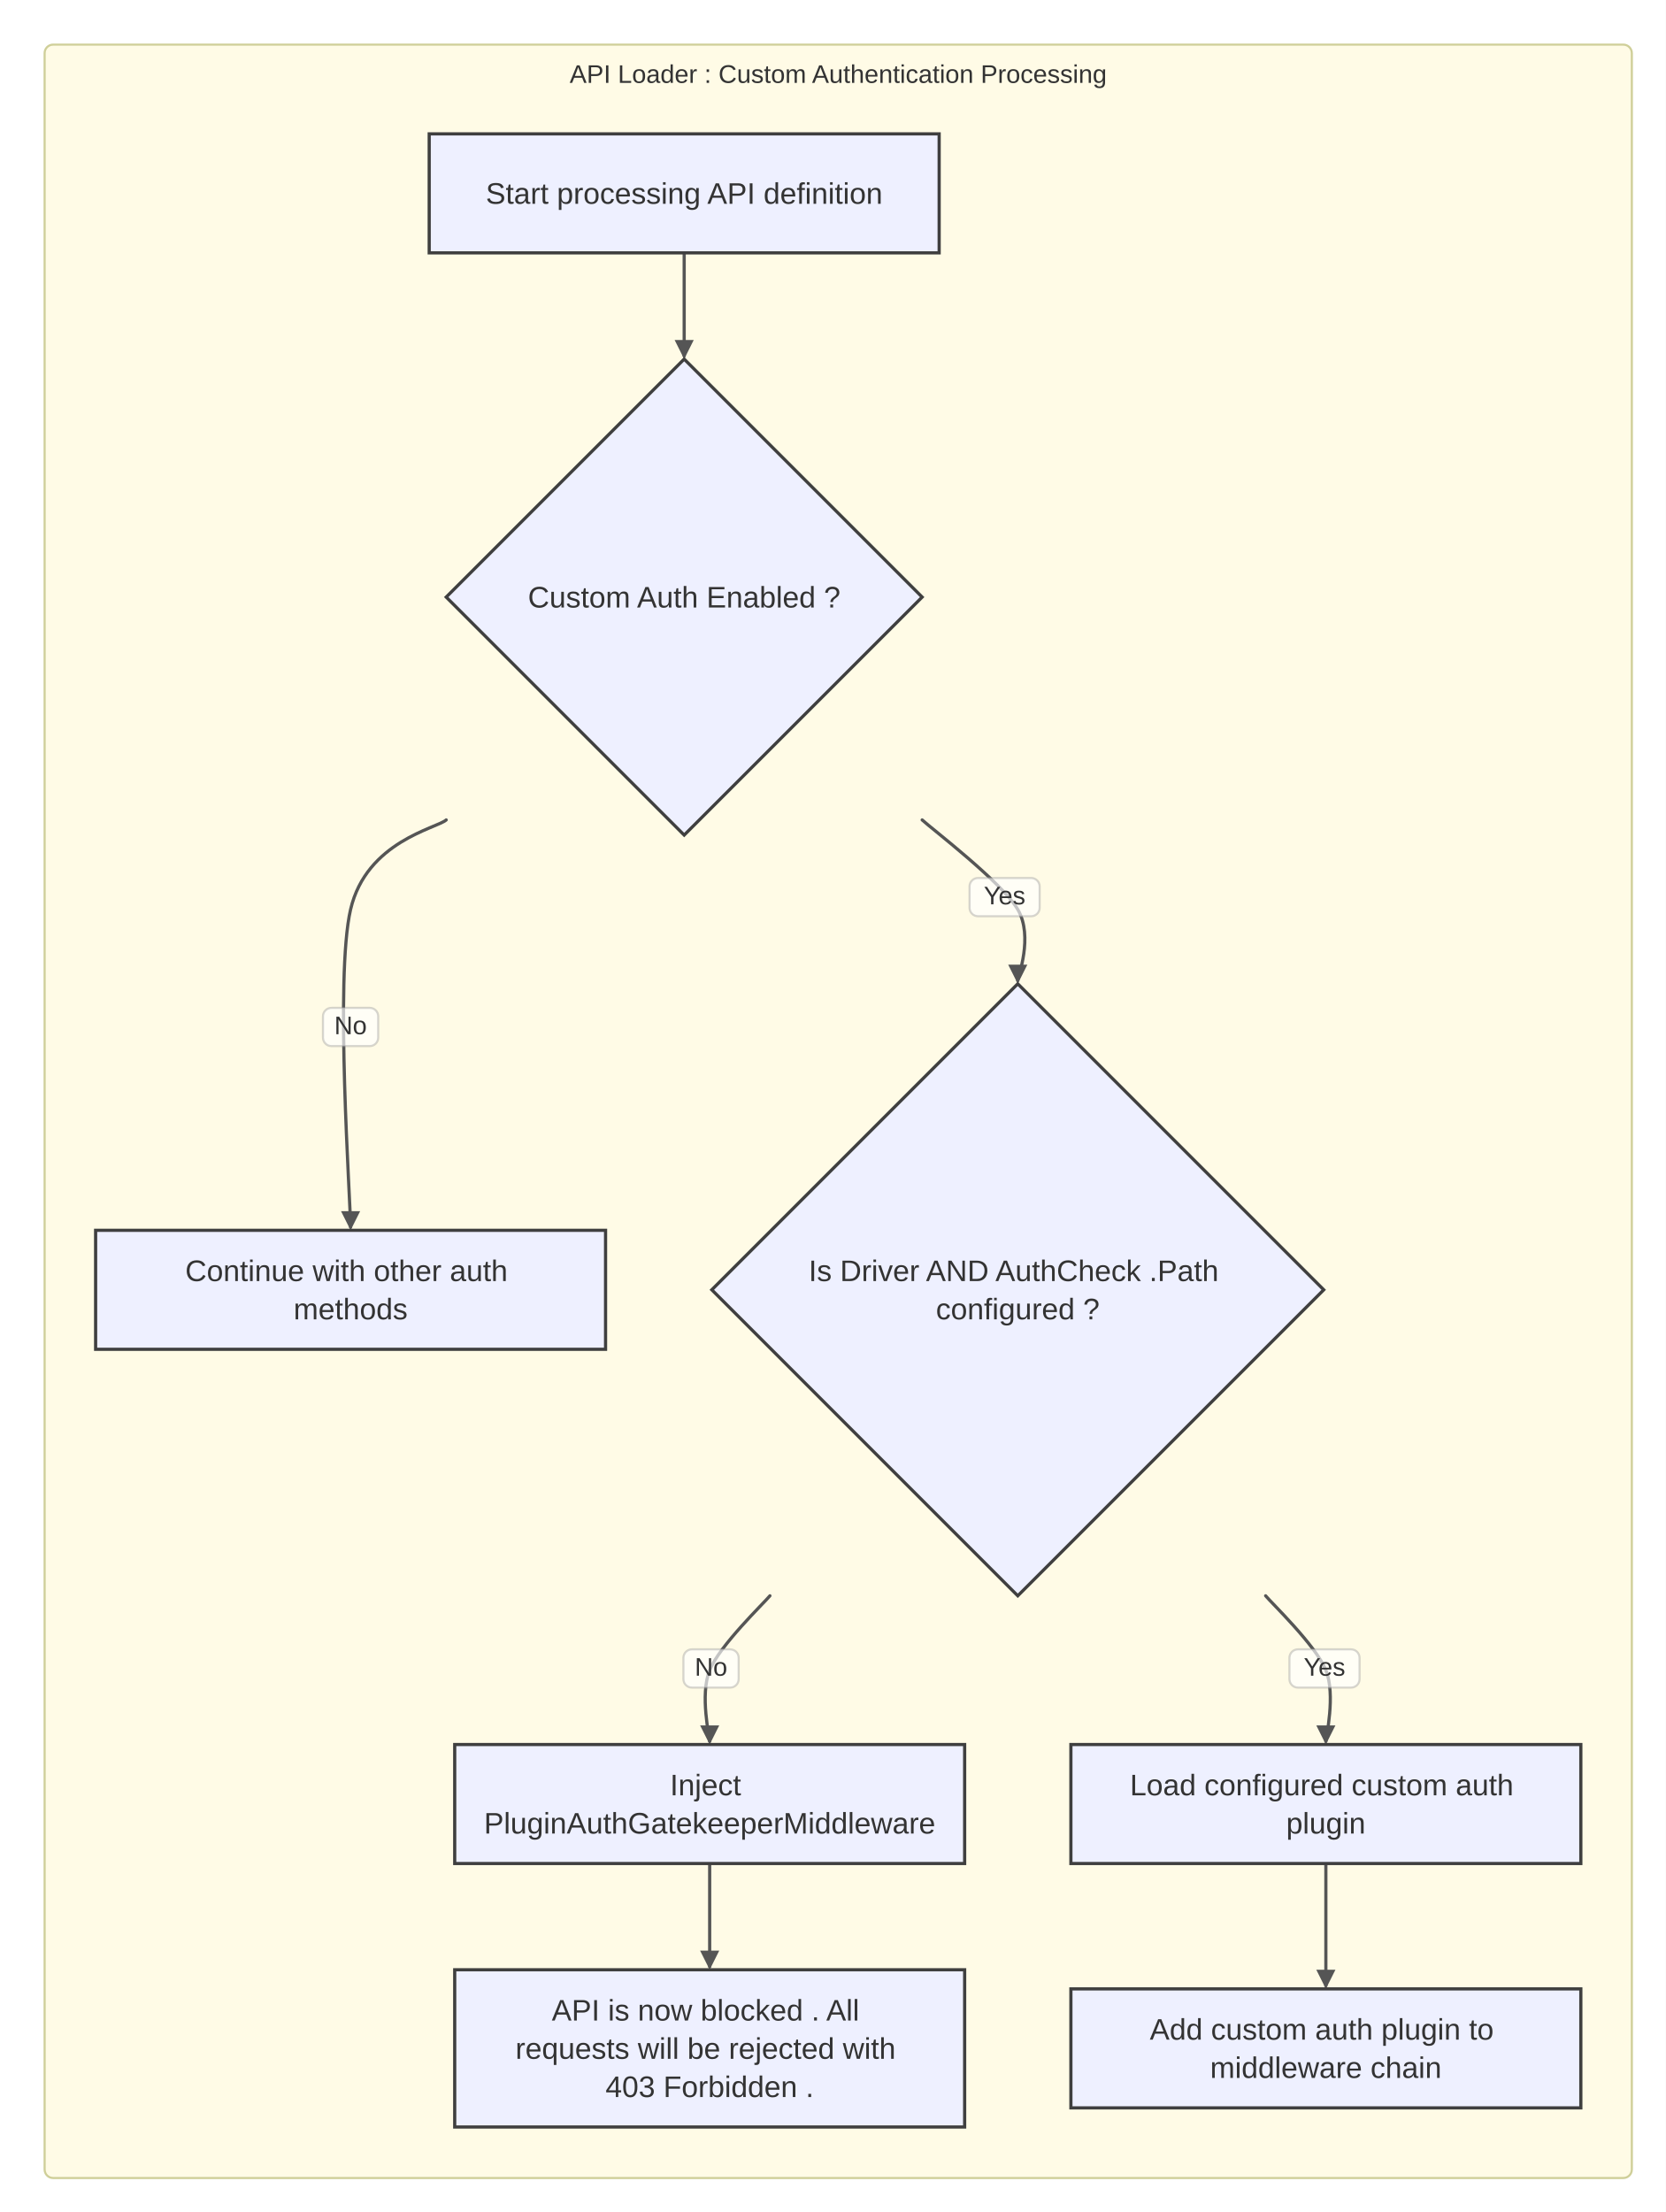
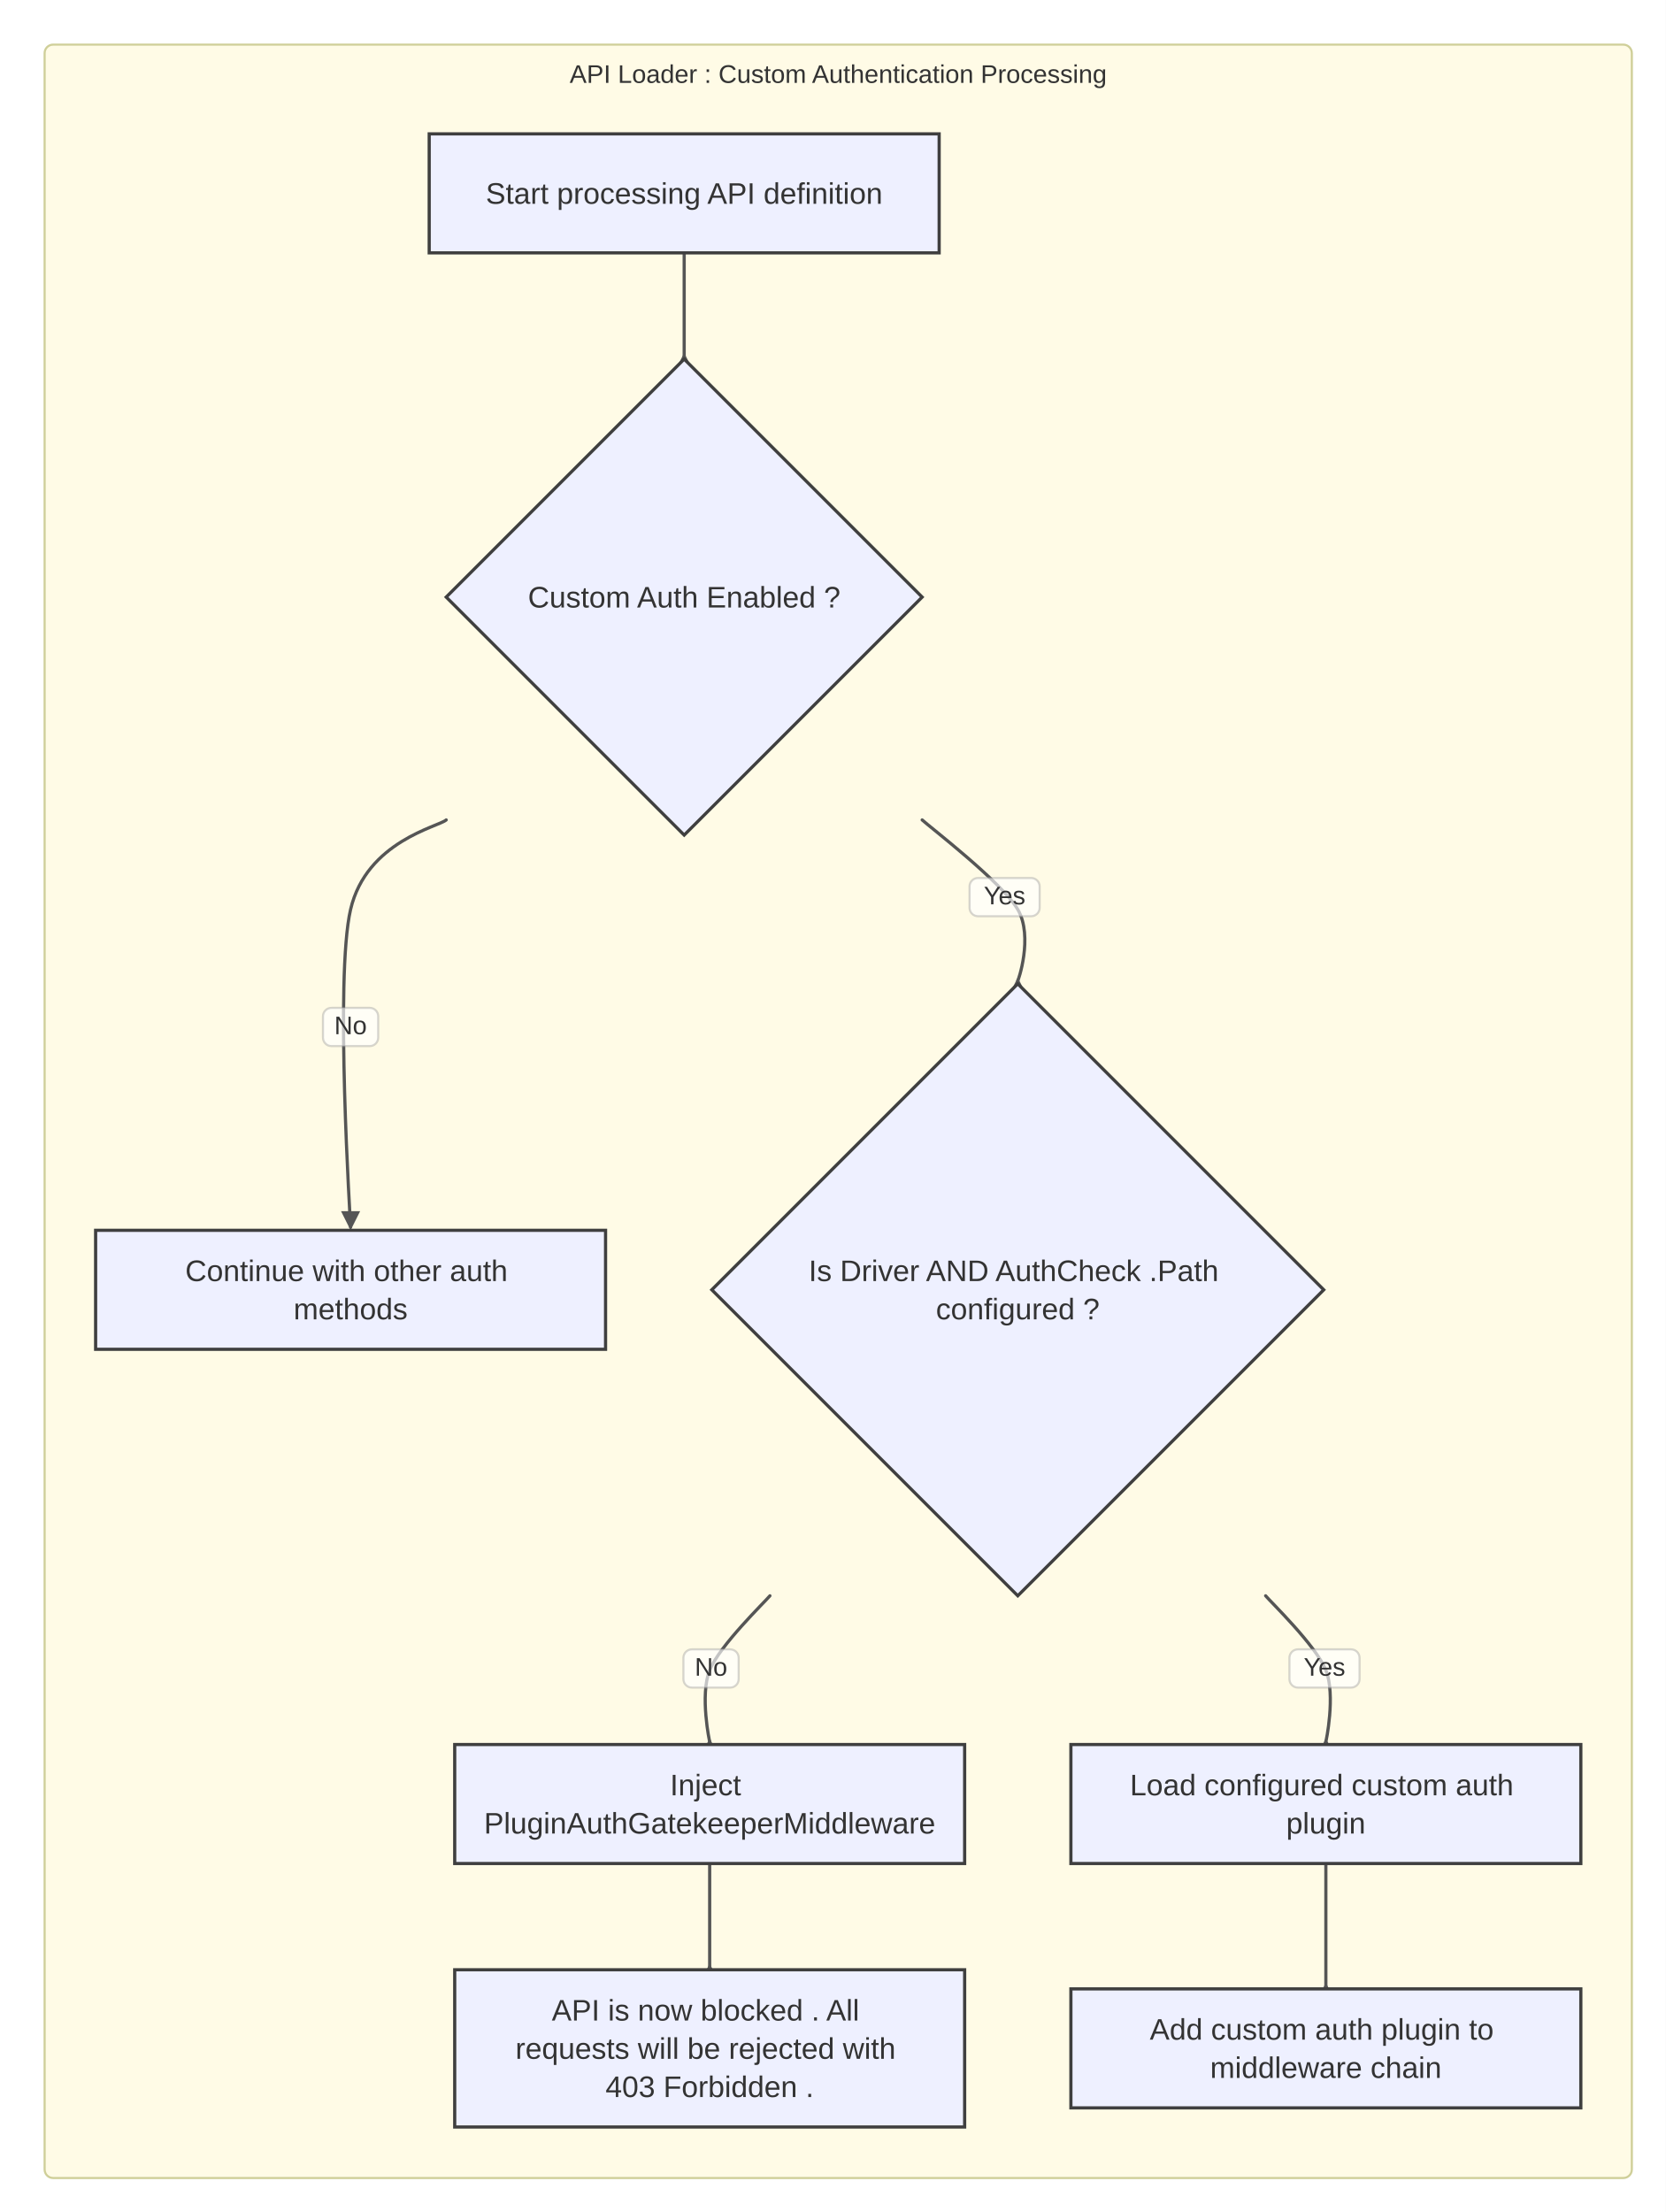
<svg xmlns="http://www.w3.org/2000/svg" width="784" height="1041" viewBox="0 0 784 1041">
  <rect x="0" y="0" width="784" height="1041" fill="#ffffff" />
  <defs>
    <marker id="arrow" markerWidth="6" markerHeight="6" refX="5" refY="3" orient="auto" markerUnits="strokeWidth">
      <path d="M0,0 L0,6 L6,3 z" fill="#555555" />
    </marker>
    <marker id="circle-marker" markerWidth="6" markerHeight="6" refX="3" refY="3" orient="auto" markerUnits="strokeWidth">
      <circle cx="3" cy="3" r="3" fill="#555555" />
    </marker>
    <marker id="cross-marker" markerWidth="8" markerHeight="8" refX="4" refY="4" orient="auto" markerUnits="strokeWidth">
      <path d="M1,1 L7,7 M7,1 L1,7" stroke="#555555" stroke-width="1.5" />
    </marker>
  </defs>
  <g class="subgraph-boxes">
    <rect x="21" y="21" width="747" height="1004" rx="4" ry="4" fill="#fffbe6" stroke="#cfcf99" stroke-width="1" />
  </g>
  <g class="subgraph-titles">
    <text x="394.5" y="39" text-anchor="middle" font-family="Arial, sans-serif" font-size="12" fill="#333">API Loader : Custom Authentication Processing</text>
  </g>
-   <path d="M322,119 C322,121.292 322,135.667 322,144 C322,152.333 322,166.708 322,167.5" stroke="#555555" stroke-width="1.5" fill="none" stroke-linecap="round" stroke-linejoin="round" marker-end="url(#arrow)" />
+   <path d="M322,119 C322,120.875 322,135.667 322,144 C322,152.333 322,168.438 322,167.5" stroke="#555555" stroke-width="1.5" fill="none" stroke-linecap="round" stroke-linejoin="round" marker-end="url(#arrow)" />
  <g>
-     <path d="M210,385.866 C205.875,389.729 172.5,395.811 165,428 C157.5,460.189 165,565.158 165,577.5" stroke="#555555" stroke-width="1.5" fill="none" stroke-linecap="round" stroke-linejoin="round" marker-end="url(#arrow)" />
+     <path d="M210,385.866 C206.625,389.026 172.5,395.811 165,428 C157.5,460.189 165,575.602 165,577.5" stroke="#555555" stroke-width="1.5" fill="none" stroke-linecap="round" stroke-linejoin="round" marker-end="url(#arrow)" />
    <rect x="152" y="474.309" width="26" height="18" fill="#ffffff" fill-opacity="0.65" stroke="#999" stroke-opacity="0.4" stroke-width="1" rx="4" />
    <text x="165" y="483.309" text-anchor="middle" dominant-baseline="middle" font-family="Arial, sans-serif" font-size="12" fill="#333">No</text>
  </g>
  <g>
-     <path d="M434,385.866 C438.125,389.729 471.5,415.144 479,428 C486.5,440.856 479,459.792 479,461.5" stroke="#555555" stroke-width="1.5" fill="none" stroke-linecap="round" stroke-linejoin="round" marker-end="url(#arrow)" />
+     <path d="M434,385.866 C437.375,389.026 471.5,415.144 479,428 C486.5,440.856 479,462.212 479,461.5" stroke="#555555" stroke-width="1.5" fill="none" stroke-linecap="round" stroke-linejoin="round" marker-end="url(#arrow)" />
    <rect x="456.302" y="413.197" width="33" height="18" fill="#ffffff" fill-opacity="0.65" stroke="#999" stroke-opacity="0.4" stroke-width="1" rx="4" />
    <text x="472.802" y="422.197" text-anchor="middle" dominant-baseline="middle" font-family="Arial, sans-serif" font-size="12" fill="#333">Yes</text>
  </g>
  <g>
-     <path d="M362.352,751 C359.753,754.208 338.725,774.333 334,786 C329.275,797.667 334,817.792 334,819.5" stroke="#555555" stroke-width="1.5" fill="none" stroke-linecap="round" stroke-linejoin="round" marker-end="url(#arrow)" />
+     <path d="M362.352,751 C360.226,753.625 338.725,774.333 334,786 C329.275,797.667 334,820.212 334,819.5" stroke="#555555" stroke-width="1.5" fill="none" stroke-linecap="round" stroke-linejoin="round" marker-end="url(#arrow)" />
    <rect x="321.642" y="776.208" width="26" height="18" fill="#ffffff" fill-opacity="0.65" stroke="#999" stroke-opacity="0.4" stroke-width="1" rx="4" />
    <text x="334.642" y="785.208" text-anchor="middle" dominant-baseline="middle" font-family="Arial, sans-serif" font-size="12" fill="#333">No</text>
  </g>
-   <path d="M334,877 C334,879.292 334,893.667 334,902 C334,910.333 334,924.708 334,925.5" stroke="#555555" stroke-width="1.5" fill="none" stroke-linecap="round" stroke-linejoin="round" marker-end="url(#arrow)" />
+   <path d="M334,877 C334,878.875 334,893.667 334,902 C334,910.333 334,926.438 334,925.5" stroke="#555555" stroke-width="1.5" fill="none" stroke-linecap="round" stroke-linejoin="round" marker-end="url(#arrow)" />
  <g>
-     <path d="M595.648,751 C598.247,754.208 619.275,774.333 624,786 C628.725,797.667 624,817.792 624,819.5" stroke="#555555" stroke-width="1.5" fill="none" stroke-linecap="round" stroke-linejoin="round" marker-end="url(#arrow)" />
+     <path d="M595.648,751 C597.774,753.625 619.275,774.333 624,786 C628.725,797.667 624,820.212 624,819.5" stroke="#555555" stroke-width="1.5" fill="none" stroke-linecap="round" stroke-linejoin="round" marker-end="url(#arrow)" />
    <rect x="606.858" y="776.208" width="33" height="18" fill="#ffffff" fill-opacity="0.65" stroke="#999" stroke-opacity="0.4" stroke-width="1" rx="4" />
    <text x="623.358" y="785.208" text-anchor="middle" dominant-baseline="middle" font-family="Arial, sans-serif" font-size="12" fill="#333">Yes</text>
  </g>
-   <path d="M624,877 C624,879.292 624,892.167 624,902 C624,911.833 624,932.883 624,934.5" stroke="#555555" stroke-width="1.5" fill="none" stroke-linecap="round" stroke-linejoin="round" marker-end="url(#arrow)" />
+   <path d="M624,877 C624,878.875 624,892.167 624,902 C624,911.833 624,935.235 624,934.5" stroke="#555555" stroke-width="1.5" fill="none" stroke-linecap="round" stroke-linejoin="round" marker-end="url(#arrow)" />
  <g id="A">
    <rect x="202" y="63" width="240" height="56" rx="0" ry="0" stroke="#3f3f3f" stroke-width="1.5" fill="#eef0ff" />
    <text x="322" y="95.9" text-anchor="middle" font-family="Arial, sans-serif" font-size="14" fill="#333">Start processing API definition</text>
  </g>
  <g id="B">
    <polygon points="322,169 434,281 322,393 210,281" stroke="#3f3f3f" stroke-width="1.5" fill="#eef0ff" />
    <text x="322" y="285.9" text-anchor="middle" font-family="Arial, sans-serif" font-size="14" fill="#333">Custom Auth Enabled ?</text>
  </g>
  <g id="C">
    <rect x="45" y="579" width="240" height="56" rx="0" ry="0" stroke="#3f3f3f" stroke-width="1.5" fill="#eef0ff" />
    <text font-family="Arial, sans-serif" font-size="14" fill="#333">
      <tspan x="165" y="602.9" text-anchor="middle">Continue with other auth</tspan>
      <tspan x="165" y="620.9" text-anchor="middle">methods</tspan>
    </text>
  </g>
  <g id="D">
    <polygon points="479,463 623,607 479,751 335,607" stroke="#3f3f3f" stroke-width="1.5" fill="#eef0ff" />
    <text font-family="Arial, sans-serif" font-size="14" fill="#333">
      <tspan x="479" y="602.9" text-anchor="middle">Is Driver AND AuthCheck .Path</tspan>
      <tspan x="479" y="620.9" text-anchor="middle">configured ?</tspan>
    </text>
  </g>
  <g id="E">
    <rect x="214" y="821" width="240" height="56" rx="0" ry="0" stroke="#3f3f3f" stroke-width="1.5" fill="#eef0ff" />
    <text font-family="Arial, sans-serif" font-size="14" fill="#333">
      <tspan x="334" y="844.9" text-anchor="middle">Inject</tspan>
      <tspan x="334" y="862.9" text-anchor="middle">PluginAuthGatekeeperMiddleware</tspan>
    </text>
  </g>
  <g id="F">
    <rect x="214" y="927" width="240" height="74" rx="0" ry="0" stroke="#3f3f3f" stroke-width="1.5" fill="#eef0ff" />
    <text font-family="Arial, sans-serif" font-size="14" fill="#333">
      <tspan x="334" y="950.9" text-anchor="middle">API is now blocked . All</tspan>
      <tspan x="334" y="968.9" text-anchor="middle">requests will be rejected with</tspan>
      <tspan x="334" y="986.9" text-anchor="middle">403 Forbidden .</tspan>
    </text>
  </g>
  <g id="G">
    <rect x="504" y="821" width="240" height="56" rx="0" ry="0" stroke="#3f3f3f" stroke-width="1.5" fill="#eef0ff" />
    <text font-family="Arial, sans-serif" font-size="14" fill="#333">
      <tspan x="624" y="844.9" text-anchor="middle">Load configured custom auth</tspan>
      <tspan x="624" y="862.9" text-anchor="middle">plugin</tspan>
    </text>
  </g>
  <g id="H">
    <rect x="504" y="936" width="240" height="56" rx="0" ry="0" stroke="#3f3f3f" stroke-width="1.5" fill="#eef0ff" />
    <text font-family="Arial, sans-serif" font-size="14" fill="#333">
      <tspan x="624" y="959.9" text-anchor="middle">Add custom auth plugin to</tspan>
      <tspan x="624" y="977.9" text-anchor="middle">middleware chain</tspan>
    </text>
  </g>
</svg>
